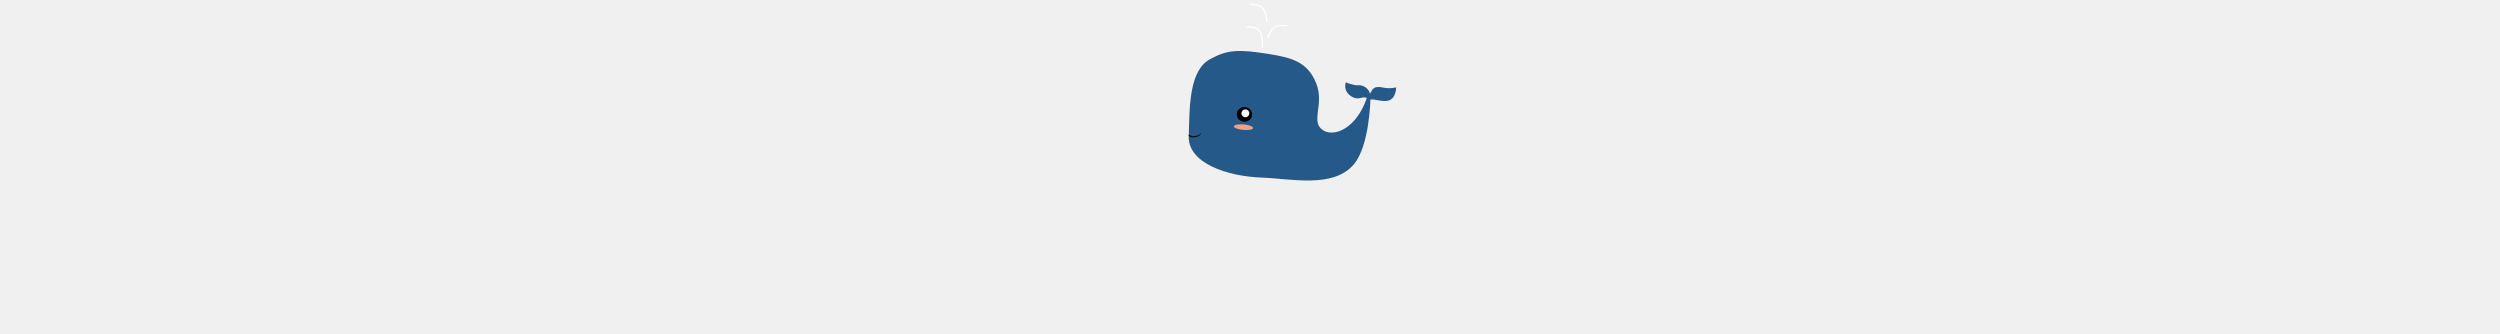
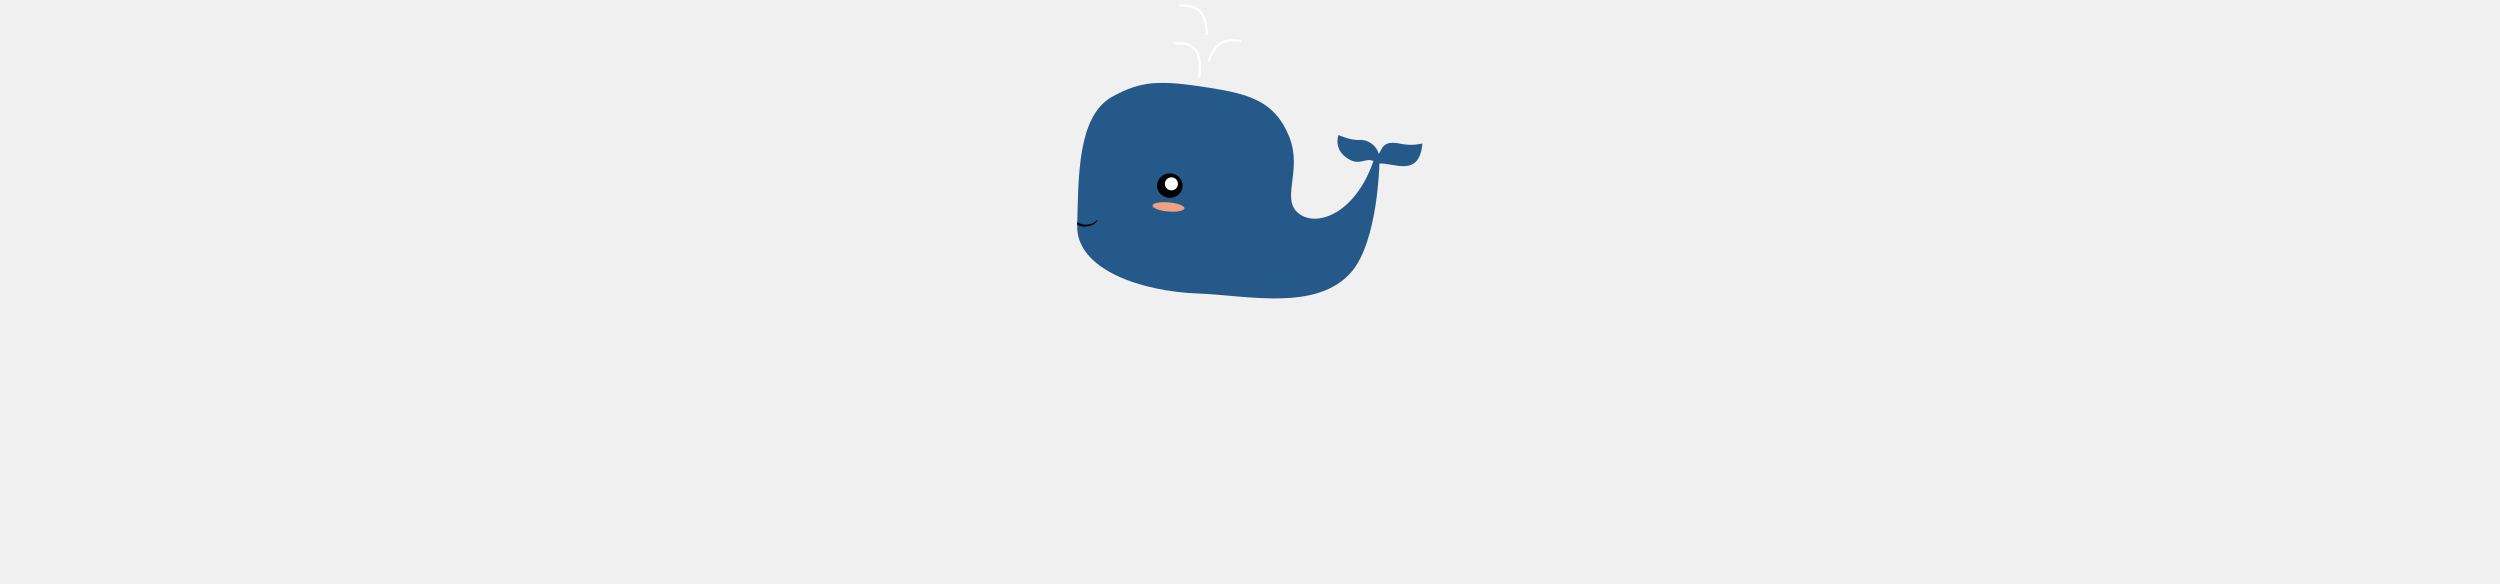
- <svg xmlns="http://www.w3.org/2000/svg" version="1.1" id="svg3713" width="3000" height="400" viewBox="0 0 3000 400">
+ <svg xmlns="http://www.w3.org/2000/svg" version="1.1" id="svg3713" width="3000" height="700" viewBox="0 0 3000 700">
  <defs id="defs3717" />
-   <a id="a3744">
+   <a id="a3744" transform="translate(0,300)">
    <g id="g3750">
      <g id="g3755" />
    </g>
  </a>
-   <path style="fill:#255989;fill-opacity:1;stroke:none;stroke-width:1.622px;stroke-linecap:butt;stroke-linejoin:miter;stroke-opacity:1" d="m 1451.924,71.059 c 21,-11.559 34.136,-12.034 70.125,-6.352 28.965,4.573 47.258,9.909 57.421,35.317 10.163,25.408 -7.683,46.432 8.384,56.405 13.412,8.325 39.711,-2.221 52.34,-38.874 -5.728,-2.752 -9.552,3.592 -18.039,-1.524 -11.362,-6.85 -7.114,-17.277 -7.114,-17.277 0,0 8.893,4.065 14.99,3.557 6.098,-0.508 12.562,4.005 13.974,10.163 2.937,-4.259 3.014,-10.21 16.007,-7.368 8.13,1.779 15.499,-0.254 15.499,-0.254 -2.12,24.726 -20.087,13.965 -30.997,14.482 0,0 -1.052,55.359 -19.818,77.747 -24.681,29.444 -76.229,17.217 -110.778,16.007 -41.154,-1.442 -88.311,-17.314 -87.402,-49.291 0.992,-34.914 0.109,-78.812 25.408,-92.738 z" id="path4671" />
-   <ellipse style="fill:#000000;fill-opacity:1;stroke:none;stroke-width:1.48" id="path4673" cx="1493.339" cy="137.246" rx="9.218" ry="8.837" />
-   <circle style="fill:#ffffff;fill-opacity:1;stroke:none;stroke-width:1.603" id="path4677" cx="1494.482" cy="135.975" r="4.71" />
-   <ellipse style="fill:#efa183;fill-opacity:1;stroke:none;stroke-width:1.706" id="path4679" cx="1499.819" cy="21.983" rx="11.56" ry="3.303" transform="rotate(5)" />
-   <path style="fill:#000000;stroke:none;stroke-width:0.162;stroke-linecap:butt;stroke-linejoin:miter;stroke-miterlimit:4;stroke-dasharray:none;stroke-opacity:1" d="m 1426.441,163.222 c 0,0 2.085,1.62 5.239,1.605 4.724,-0.022 8.967,-2.226 9.827,-5.223 0,0 -3.054,4.106 -9.655,3.811 -3.055,-0.137 -5.277,-1.853 -5.277,-1.853 z" id="path4681" />
-   <path style="fill:none;stroke:#ffffff;stroke-width:1.622px;stroke-linecap:butt;stroke-linejoin:miter;stroke-opacity:1" d="m 1514.681,57.593 c 0.508,-10.417 2.287,-27.186 -18.547,-24.899" id="path4683" />
-   <path style="fill:none;stroke:#ffffff;stroke-width:1.622px;stroke-linecap:butt;stroke-linejoin:miter;stroke-opacity:1" d="m 1521.287,45.397 c 5.082,-13.974 11.18,-16.007 23.629,-14.482" id="path4685" />
-   <path style="fill:none;stroke:#ffffff;stroke-width:1.622px;stroke-linecap:butt;stroke-linejoin:miter;stroke-opacity:1" d="m 1520.017,26.595 c 0,-20.58 -11.179,-21.342 -19.818,-21.342" id="path4687" />
+   <path style="fill:#255989;fill-opacity:1;stroke:none;stroke-width:2.699px;stroke-linecap:butt;stroke-linejoin:miter;stroke-opacity:1" d="m 1334.88,115.933 c 34.939,-19.232 56.793,-20.022 116.669,-10.568 48.19,7.609 78.625,16.486 95.534,58.757 16.909,42.271 -12.783,77.25 13.95,93.842 22.314,13.85 66.069,-3.695 87.079,-64.675 -9.53,-4.578 -15.892,5.977 -30.013,-2.536 -18.903,-11.396 -11.836,-28.745 -11.836,-28.745 0,0 14.795,6.763 24.94,5.918 10.145,-0.845 20.9,6.663 23.25,16.909 4.886,-7.086 5.015,-16.987 26.631,-12.259 13.527,2.959 25.785,-0.423 25.785,-0.423 -3.527,41.137 -33.42,23.234 -51.571,24.095 0,0 -1.749,92.103 -32.972,129.35 -41.062,48.986 -126.825,28.645 -184.303,26.631 -68.469,-2.399 -146.925,-28.806 -145.413,-82.006 1.65,-58.087 0.181,-131.122 42.271,-154.291 z" id="path4671" />
+   <ellipse style="fill:#000000;fill-opacity:1;stroke:none;stroke-width:2.462" id="path4673" cx="1403.783" cy="222.722" rx="15.336" ry="14.702" />
+   <circle style="fill:#ffffff;fill-opacity:1;stroke:none;stroke-width:2.667" id="path4677" cx="1405.685" cy="220.609" r="7.836" />
+   <ellipse style="fill:#efa183;fill-opacity:1;stroke:none;stroke-width:2.839" id="path4679" cx="1418.476" cy="125.169" rx="19.233" ry="5.495" transform="rotate(5)" />
+   <path style="fill:#000000;stroke:none;stroke-width:0.27;stroke-linecap:butt;stroke-linejoin:miter;stroke-miterlimit:4;stroke-dasharray:none;stroke-opacity:1" d="m 1292.483,269.267 c 0,0 3.469,2.695 8.717,2.671 7.859,-0.037 14.919,-3.704 16.349,-8.689 0,0 -5.082,6.832 -16.063,6.341 -5.083,-0.227 -8.779,-3.083 -8.779,-3.083 z" id="path4681" />
+   <path style="fill:none;stroke:#ffffff;stroke-width:2.699px;stroke-linecap:butt;stroke-linejoin:miter;stroke-opacity:1" d="m 1439.291,93.529 c 0.846,-17.331 3.805,-45.23 -30.858,-41.426" id="path4683" />
+   <path style="fill:none;stroke:#ffffff;stroke-width:2.699px;stroke-linecap:butt;stroke-linejoin:miter;stroke-opacity:1" d="m 1450.281,73.239 c 8.454,-23.249 18.599,-26.631 39.312,-24.095" id="path4685" />
+   <path style="fill:none;stroke:#ffffff;stroke-width:2.699px;stroke-linecap:butt;stroke-linejoin:miter;stroke-opacity:1" d="m 1448.168,41.958 c 0,-34.24 -18.599,-35.508 -32.971,-35.508" id="path4687" />
</svg>
